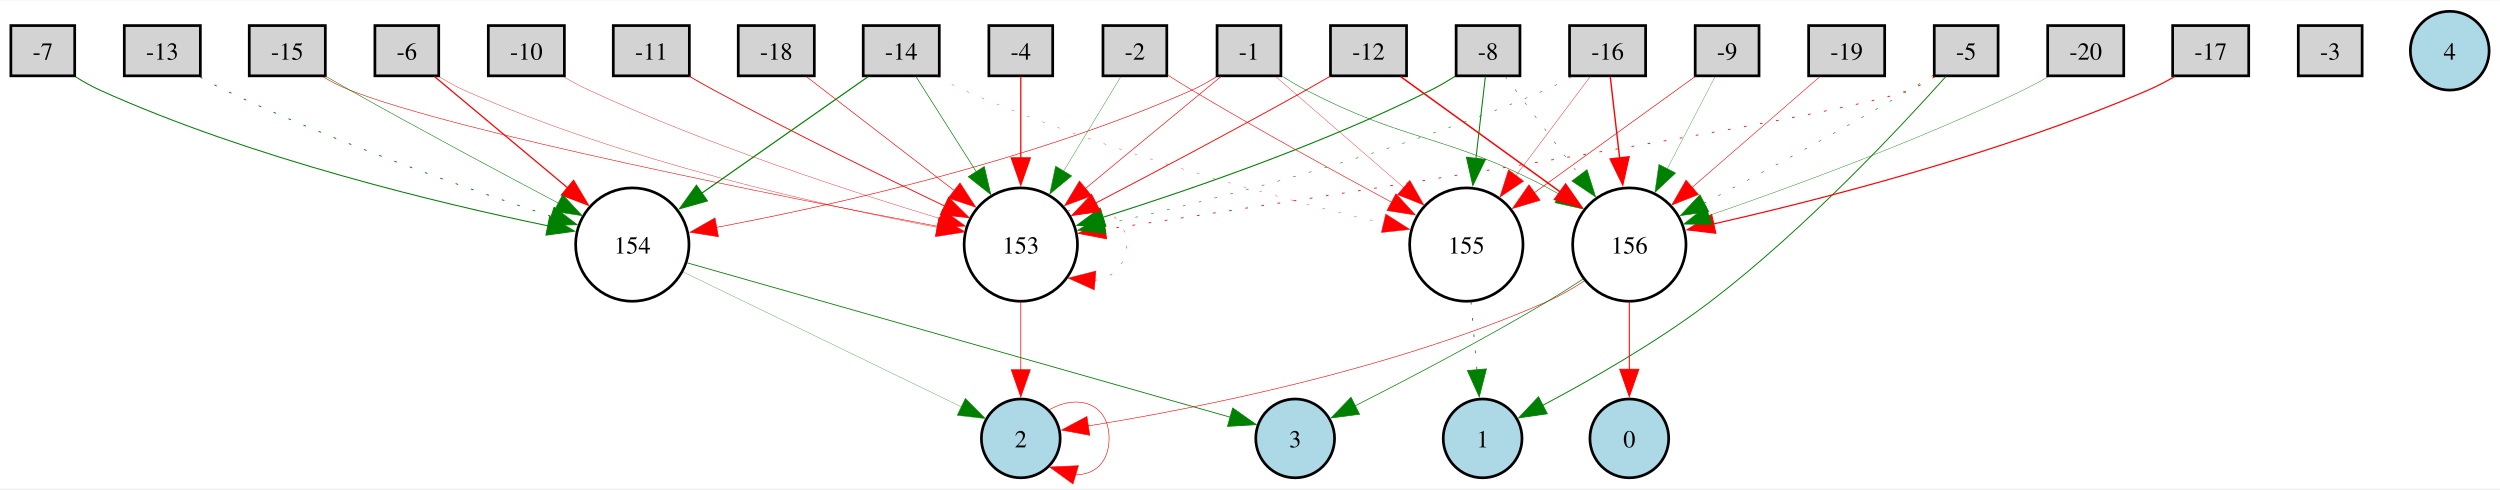
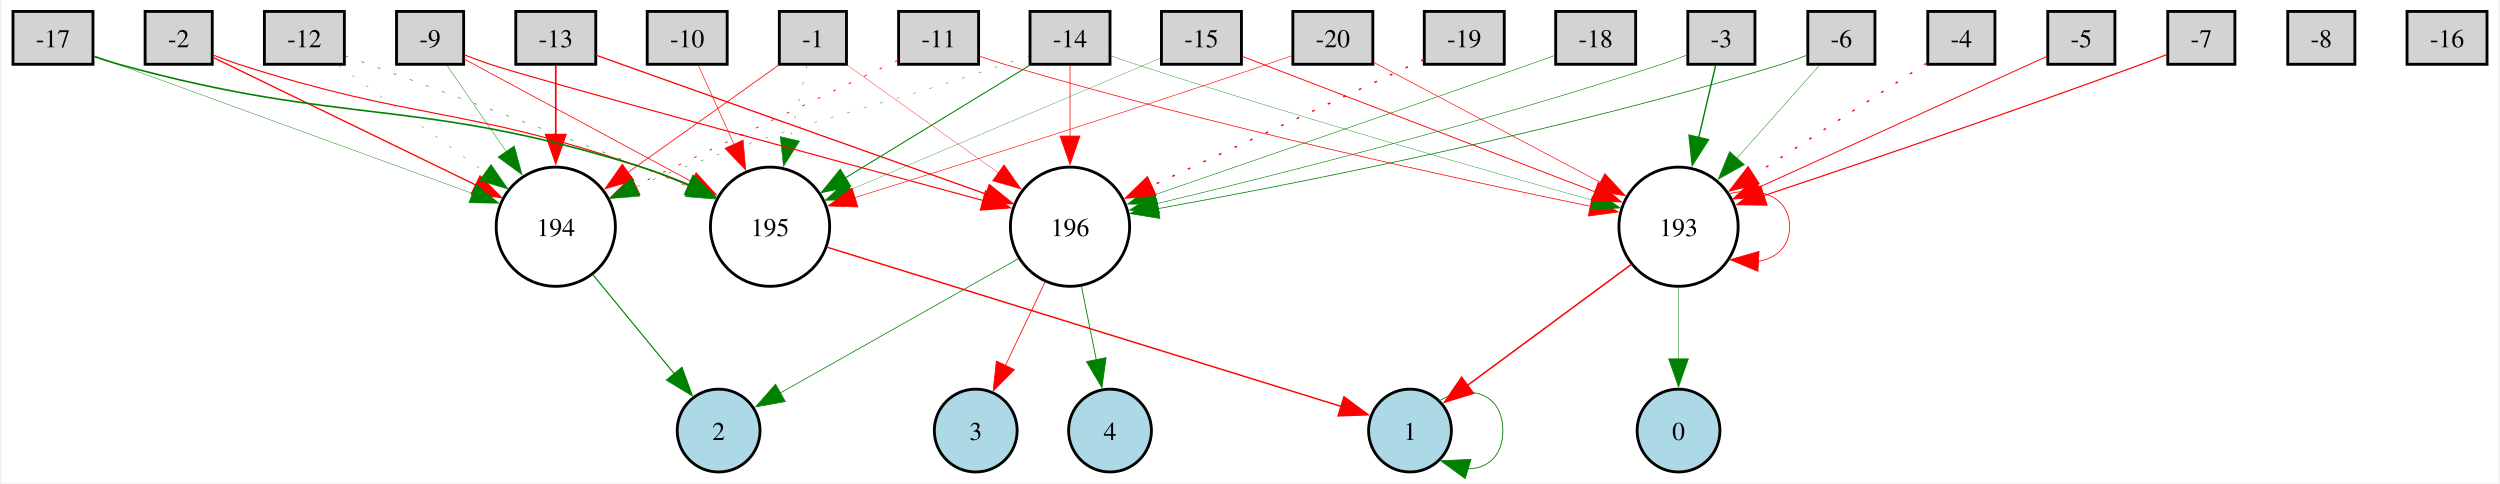
- <svg xmlns="http://www.w3.org/2000/svg" width="920pt" height="180pt" viewBox="0.00 0.00 920.25 179.70">
-   <g id="graph0" class="graph" transform="scale(1 1) rotate(0) translate(4 175.7)">
-     <polygon fill="white" stroke="none" points="-4,4 -4,-175.7 916.25,-175.7 916.25,4 -4,4" />
+ <svg xmlns="http://www.w3.org/2000/svg" width="874pt" height="169pt" viewBox="0.00 0.00 874.00 169.21">
+   <g id="graph0" class="graph" transform="scale(1 1) rotate(0) translate(4 165.21)">
+     <polygon fill="white" stroke="none" points="-4,4 -4,-165.21 870,-165.21 870,4 -4,4" />
    <g id="node1" class="node">
-       <polygon fill="lightgray" stroke="black" points="467.5,-166.46 444,-166.46 444,-147.96 467.5,-147.96 467.5,-166.46" />
-       <text text-anchor="middle" x="455.75" y="-153.91" font-family="Times,serif" font-size="9.00">-1</text>
+       <polygon fill="lightgray" stroke="black" points="291.75,-161.21 268.25,-161.21 268.25,-142.71 291.75,-142.71 291.75,-161.21" />
+       <text text-anchor="middle" x="280" y="-148.66" font-family="Times,serif" font-size="9.00">-1</text>
+     </g>
+     <g id="node27" class="node">
+       <ellipse fill="white" stroke="black" cx="190" cy="-85.85" rx="20.86" ry="20.86" />
+       <text text-anchor="middle" x="190" y="-82.55" font-family="Times,serif" font-size="9.00">194</text>
+     </g>
+     <g id="edge12" class="edge">
+       <path fill="none" stroke="red" stroke-width="0.28" d="M267.86,-142.31C254.46,-132.77 232.51,-117.13 215.32,-104.89" />
+       <polygon fill="red" stroke="red" stroke-width="0.28" points="217.36,-102.04 207.18,-99.09 213.3,-107.74 217.36,-102.04" />
+     </g>
+     <g id="node28" class="node">
+       <ellipse fill="white" stroke="black" cx="265" cy="-85.85" rx="20.86" ry="20.86" />
+       <text text-anchor="middle" x="265" y="-82.55" font-family="Times,serif" font-size="9.00">195</text>
+     </g>
+     <g id="edge4" class="edge">
+       <path fill="none" stroke="green" stroke-width="0.15" stroke-dasharray="1,5" d="M277.98,-142.31C276.41,-135.64 274.16,-125.98 271.96,-116.59" />
+       <polygon fill="green" stroke="green" stroke-width="0.15" points="275.37,-115.83 269.69,-106.89 268.56,-117.42 275.37,-115.83" />
+     </g>
+     <g id="node29" class="node">
+       <ellipse fill="white" stroke="black" cx="370" cy="-85.85" rx="20.86" ry="20.86" />
+       <text text-anchor="middle" x="370" y="-82.55" font-family="Times,serif" font-size="9.00">196</text>
+     </g>
+     <g id="edge30" class="edge">
+       <path fill="none" stroke="red" stroke-width="0.13" d="M292.14,-142.31C305.66,-132.68 327.89,-116.84 345.15,-104.55" />
+       <polygon fill="red" stroke="red" stroke-width="0.13" points="346.88,-107.61 353,-98.96 342.82,-101.91 346.88,-107.61" />
+     </g>
+     <g id="node2" class="node">
+       <polygon fill="lightgray" stroke="black" points="69.75,-161.21 46.25,-161.21 46.25,-142.71 69.75,-142.71 69.75,-161.21" />
+       <text text-anchor="middle" x="58" y="-148.66" font-family="Times,serif" font-size="9.00">-2</text>
+     </g>
+     <g id="edge14" class="edge">
+       <path fill="none" stroke="red" stroke-width="0.46" d="M70.18,-145.04C90.96,-134.95 133.77,-114.16 162.19,-100.36" />
+       <polygon fill="red" stroke="red" stroke-width="0.46" points="163.49,-103.62 170.95,-96.1 160.43,-97.32 163.49,-103.62" />
+     </g>
+     <g id="edge20" class="edge">
+       <path fill="none" stroke="red" stroke-width="0.39" d="M69.9,-145.99C72.85,-144.84 76.02,-143.67 79,-142.71 140.55,-122.85 158.87,-127.84 220,-106.71 225.55,-104.79 231.36,-102.47 236.9,-100.1" />
+       <polygon fill="red" stroke="red" stroke-width="0.39" points="238.18,-103.36 245.9,-96.11 235.34,-96.97 238.18,-103.36" />
+     </g>
+     <g id="node3" class="node">
+       <polygon fill="lightgray" stroke="black" points="609.75,-161.21 586.25,-161.21 586.25,-142.71 609.75,-142.71 609.75,-161.21" />
+       <text text-anchor="middle" x="598" y="-148.66" font-family="Times,serif" font-size="9.00">-3</text>
    </g>
    <g id="node26" class="node">
-       <ellipse fill="white" stroke="black" cx="371.75" cy="-85.85" rx="20.86" ry="20.86" />
-       <text text-anchor="middle" x="371.75" y="-82.55" font-family="Times,serif" font-size="9.00">153</text>
+       <ellipse fill="white" stroke="black" cx="583" cy="-85.85" rx="20.86" ry="20.86" />
+       <text text-anchor="middle" x="583" y="-82.55" font-family="Times,serif" font-size="9.00">193</text>
+     </g>
+     <g id="edge35" class="edge">
+       <path fill="none" stroke="green" stroke-width="0.49" d="M595.98,-142.31C594.43,-135.71 592.2,-126.19 590.03,-116.89" />
+       <polygon fill="green" stroke="green" stroke-width="0.49" points="593.49,-116.32 587.8,-107.38 586.67,-117.91 593.49,-116.32" />
+     </g>
+     <g id="edge26" class="edge">
+       <path fill="none" stroke="green" stroke-width="0.21" d="M586.09,-146.02C583.14,-144.87 579.98,-143.69 577,-142.71 515.06,-122.26 440.92,-103.63 400.31,-93.91" />
+       <polygon fill="green" stroke="green" stroke-width="0.21" points="401.34,-90.56 390.8,-91.65 399.72,-97.37 401.34,-90.56" />
+     </g>
+     <g id="node4" class="node">
+       <polygon fill="lightgray" stroke="black" points="693.75,-161.21 670.25,-161.21 670.25,-142.71 693.75,-142.71 693.75,-161.21" />
+       <text text-anchor="middle" x="682" y="-148.66" font-family="Times,serif" font-size="9.00">-4</text>
+     </g>
+     <g id="edge33" class="edge">
+       <path fill="none" stroke="red" stroke-width="0.49" stroke-dasharray="1,5" d="M669.86,-143.1C654.79,-133.34 628.69,-116.44 609.02,-103.7" />
+       <polygon fill="red" stroke="red" stroke-width="0.49" points="611.15,-100.91 600.85,-98.41 607.34,-106.78 611.15,-100.91" />
+     </g>
+     <g id="node5" class="node">
+       <polygon fill="lightgray" stroke="black" points="735.75,-161.21 712.25,-161.21 712.25,-142.71 735.75,-142.71 735.75,-161.21" />
+       <text text-anchor="middle" x="724" y="-148.66" font-family="Times,serif" font-size="9.00">-5</text>
+     </g>
+     <g id="edge23" class="edge">
+       <path fill="none" stroke="red" stroke-width="0.34" d="M711.98,-145.49C689.74,-135.39 641.66,-113.52 610.9,-99.54" />
+       <polygon fill="red" stroke="red" stroke-width="0.34" points="612.6,-96.47 602.05,-95.51 609.7,-102.84 612.6,-96.47" />
+     </g>
+     <g id="node6" class="node">
+       <polygon fill="lightgray" stroke="black" points="651.75,-161.21 628.25,-161.21 628.25,-142.71 651.75,-142.71 651.75,-161.21" />
+       <text text-anchor="middle" x="640" y="-148.66" font-family="Times,serif" font-size="9.00">-6</text>
+     </g>
+     <g id="edge41" class="edge">
+       <path fill="none" stroke="green" stroke-width="0.16" d="M632.31,-142.31C624.91,-133.98 613.37,-121.01 603.33,-109.71" />
+       <polygon fill="green" stroke="green" stroke-width="0.16" points="606.09,-107.56 596.83,-102.41 600.86,-112.21 606.09,-107.56" />
+     </g>
+     <g id="edge29" class="edge">
+       <path fill="none" stroke="green" stroke-width="0.27" d="M628.12,-145.93C625.17,-144.78 622,-143.63 619,-142.71 541.78,-119.04 448.27,-100.75 400.83,-92.19" />
+       <polygon fill="green" stroke="green" stroke-width="0.27" points="401.47,-88.75 391.01,-90.44 400.24,-95.64 401.47,-88.75" />
+     </g>
+     <g id="node7" class="node">
+       <polygon fill="lightgray" stroke="black" points="777.75,-161.21 754.25,-161.21 754.25,-142.71 777.75,-142.71 777.75,-161.21" />
+       <text text-anchor="middle" x="766" y="-148.66" font-family="Times,serif" font-size="9.00">-7</text>
+     </g>
+     <g id="edge5" class="edge">
+       <path fill="none" stroke="red" stroke-width="0.41" d="M754.04,-146.16C751.09,-145.01 747.94,-143.79 745,-142.71 699.03,-125.76 645.17,-107.51 612.59,-96.64" />
+       <polygon fill="red" stroke="red" stroke-width="0.41" points="613.97,-93.41 603.38,-93.57 611.76,-100.05 613.97,-93.41" />
+     </g>
+     <g id="node8" class="node">
+       <polygon fill="lightgray" stroke="black" points="819.75,-161.21 796.25,-161.21 796.25,-142.71 819.75,-142.71 819.75,-161.21" />
+       <text text-anchor="middle" x="808" y="-148.66" font-family="Times,serif" font-size="9.00">-8</text>
+     </g>
+     <g id="node9" class="node">
+       <polygon fill="lightgray" stroke="black" points="157.75,-161.21 134.25,-161.21 134.25,-142.71 157.75,-142.71 157.75,-161.21" />
+       <text text-anchor="middle" x="146" y="-148.66" font-family="Times,serif" font-size="9.00">-9</text>
+     </g>
+     <g id="edge39" class="edge">
+       <path fill="none" stroke="green" stroke-width="0.16" d="M151.93,-142.31C157.26,-134.55 165.36,-122.75 172.72,-112.03" />
+       <polygon fill="green" stroke="green" stroke-width="0.16" points="175.48,-114.19 178.26,-103.96 169.71,-110.23 175.48,-114.19" />
+     </g>
+     <g id="edge13" class="edge">
+       <path fill="none" stroke="red" stroke-width="0.27" d="M157.85,-144.58C176.3,-134.64 212.4,-115.19 237.58,-101.63" />
+       <polygon fill="red" stroke="red" stroke-width="0.27" points="239.12,-104.77 246.27,-96.94 235.8,-98.6 239.12,-104.77" />
+     </g>
+     <g id="edge22" class="edge">
+       <path fill="none" stroke="red" stroke-width="0.4" d="M157.91,-146.03C160.86,-144.88 164.03,-143.7 167,-142.71 183.47,-137.23 287.22,-109.14 339.69,-95" />
+       <polygon fill="red" stroke="red" stroke-width="0.4" points="340.43,-98.43 349.17,-92.45 338.61,-91.67 340.43,-98.43" />
+     </g>
+     <g id="node10" class="node">
+       <polygon fill="lightgray" stroke="black" points="250,-161.21 222,-161.21 222,-142.71 250,-142.71 250,-161.21" />
+       <text text-anchor="middle" x="236" y="-148.66" font-family="Times,serif" font-size="9.00">-10</text>
    </g>
    <g id="edge43" class="edge">
-       <path fill="none" stroke="red" stroke-width="0.24" d="M445.45,-147.7C433.03,-137.44 411.75,-119.88 395.25,-106.25" />
-       <polygon fill="red" stroke="red" stroke-width="0.24" points="397.81,-103.83 387.87,-100.16 393.35,-109.23 397.81,-103.83" />
-     </g>
-     <g id="node27" class="node">
-       <ellipse fill="white" stroke="black" cx="228.75" cy="-85.85" rx="20.86" ry="20.86" />
-       <text text-anchor="middle" x="228.75" y="-82.55" font-family="Times,serif" font-size="9.00">154</text>
+       <path fill="none" stroke="red" stroke-width="0.22" d="M239.91,-142.31C243.14,-135.17 247.92,-124.6 252.44,-114.61" />
+       <polygon fill="red" stroke="red" stroke-width="0.22" points="255.57,-116.18 256.51,-105.63 249.19,-113.3 255.57,-116.18" />
+     </g>
+     <g id="node11" class="node">
+       <polygon fill="lightgray" stroke="black" points="338,-161.21 310,-161.21 310,-142.71 338,-142.71 338,-161.21" />
+       <text text-anchor="middle" x="324" y="-148.66" font-family="Times,serif" font-size="9.00">-11</text>
+     </g>
+     <g id="edge2" class="edge">
+       <path fill="none" stroke="red" stroke-width="0.26" d="M338.03,-145.65C340.97,-144.61 344.07,-143.58 347,-142.71 419.68,-121.15 506.88,-102.28 552.21,-92.99" />
+       <polygon fill="red" stroke="red" stroke-width="0.26" points="552.79,-96.44 561.9,-91.02 551.4,-89.58 552.79,-96.44" />
+     </g>
+     <g id="edge31" class="edge">
+       <path fill="none" stroke="red" stroke-width="0.31" stroke-dasharray="1,5" d="M309.66,-144.1C287.8,-133.64 245.72,-113.51 217.75,-100.13" />
+       <polygon fill="red" stroke="red" stroke-width="0.31" points="219.46,-97.06 208.93,-95.91 216.44,-103.38 219.46,-97.06" />
+     </g>
+     <g id="node12" class="node">
+       <polygon fill="lightgray" stroke="black" points="116,-161.21 88,-161.21 88,-142.71 116,-142.71 116,-161.21" />
+       <text text-anchor="middle" x="102" y="-148.66" font-family="Times,serif" font-size="9.00">-12</text>
+     </g>
+     <g id="edge32" class="edge">
+       <path fill="none" stroke="green" stroke-width="0.14" stroke-dasharray="1,5" d="M113.87,-142.31C127.09,-132.68 148.83,-116.84 165.7,-104.55" />
+       <polygon fill="green" stroke="green" stroke-width="0.14" points="167.34,-107.69 173.36,-98.97 163.22,-102.03 167.34,-107.69" />
+     </g>
+     <g id="edge11" class="edge">
+       <path fill="none" stroke="green" stroke-width="0.22" stroke-dasharray="1,5" d="M116.37,-145.69C143.31,-135.79 200.45,-114.68 220,-106.71 225.57,-104.44 231.49,-101.91 237.13,-99.44" />
+       <polygon fill="green" stroke="green" stroke-width="0.22" points="238.23,-102.78 245.96,-95.54 235.4,-96.38 238.23,-102.78" />
+     </g>
+     <g id="node13" class="node">
+       <polygon fill="lightgray" stroke="black" points="204,-161.21 176,-161.21 176,-142.71 204,-142.71 204,-161.21" />
+       <text text-anchor="middle" x="190" y="-148.66" font-family="Times,serif" font-size="9.00">-13</text>
+     </g>
+     <g id="edge36" class="edge">
+       <path fill="none" stroke="red" stroke-width="0.59" d="M190,-142.31C190,-135.95 190,-126.87 190,-117.9" />
+       <polygon fill="red" stroke="red" stroke-width="0.59" points="193.5,-118.09 190,-108.09 186.5,-118.09 193.5,-118.09" />
+     </g>
+     <g id="edge9" class="edge">
+       <path fill="none" stroke="red" stroke-width="0.45" d="M204.11,-145.89C207.05,-144.84 210.12,-143.74 213,-142.71 257.55,-126.8 309.24,-108.42 340.78,-97.22" />
+       <polygon fill="red" stroke="red" stroke-width="0.45" points="341.76,-100.59 350.01,-93.94 339.42,-93.99 341.76,-100.59" />
+     </g>
+     <g id="node14" class="node">
+       <polygon fill="lightgray" stroke="black" points="384,-161.21 356,-161.21 356,-142.71 384,-142.71 384,-161.21" />
+       <text text-anchor="middle" x="370" y="-148.66" font-family="Times,serif" font-size="9.00">-14</text>
+     </g>
+     <g id="edge25" class="edge">
+       <path fill="none" stroke="green" stroke-width="0.14" d="M384.06,-145.77C387.01,-144.72 390.1,-143.66 393,-142.71 449.17,-124.4 515.55,-105.5 553.11,-95.05" />
+       <polygon fill="green" stroke="green" stroke-width="0.14" points="554.01,-98.44 562.71,-92.4 552.14,-91.69 554.01,-98.44" />
+     </g>
+     <g id="edge27" class="edge">
+       <path fill="none" stroke="green" stroke-width="0.16" stroke-dasharray="1,5" d="M355.92,-145.82C352.98,-144.78 349.89,-143.69 347,-142.71 297.5,-125.88 283.87,-125.29 235,-106.71 229.38,-104.57 223.44,-102.11 217.78,-99.66" />
+       <polygon fill="green" stroke="green" stroke-width="0.16" points="219.43,-96.56 208.87,-95.7 216.59,-102.95 219.43,-96.56" />
+     </g>
+     <g id="edge6" class="edge">
+       <path fill="none" stroke="green" stroke-width="0.36" d="M355.84,-142.31C339.33,-132.24 311.71,-115.37 291.25,-102.88" />
+       <polygon fill="green" stroke="green" stroke-width="0.36" points="293.25,-100 282.89,-97.78 289.6,-105.97 293.25,-100" />
+     </g>
+     <g id="edge18" class="edge">
+       <path fill="none" stroke="red" stroke-width="0.26" d="M370,-142.31C370,-135.81 370,-126.47 370,-117.31" />
+       <polygon fill="red" stroke="red" stroke-width="0.26" points="373.5,-117.59 370,-107.59 366.5,-117.59 373.5,-117.59" />
+     </g>
+     <g id="node15" class="node">
+       <polygon fill="lightgray" stroke="black" points="430,-161.21 402,-161.21 402,-142.71 430,-142.71 430,-161.21" />
+       <text text-anchor="middle" x="416" y="-148.66" font-family="Times,serif" font-size="9.00">-15</text>
+     </g>
+     <g id="edge15" class="edge">
+       <path fill="none" stroke="red" stroke-width="0.32" d="M430.24,-145.49C457.56,-135 517.85,-111.86 553.98,-97.99" />
+       <polygon fill="red" stroke="red" stroke-width="0.32" points="554.95,-101.37 563.03,-94.52 552.44,-94.83 554.95,-101.37" />
+     </g>
+     <g id="edge3" class="edge">
+       <path fill="none" stroke="green" stroke-width="0.12" d="M401.52,-144.81C376.64,-134.25 325.33,-112.47 293.19,-98.82" />
+       <polygon fill="green" stroke="green" stroke-width="0.12" points="294.62,-95.62 284.04,-94.94 291.88,-102.07 294.62,-95.62" />
+     </g>
+     <g id="node16" class="node">
+       <polygon fill="lightgray" stroke="black" points="866,-161.21 838,-161.21 838,-142.71 866,-142.71 866,-161.21" />
+       <text text-anchor="middle" x="852" y="-148.66" font-family="Times,serif" font-size="9.00">-16</text>
+     </g>
+     <g id="node17" class="node">
+       <polygon fill="lightgray" stroke="black" points="28,-161.21 0,-161.21 0,-142.71 28,-142.71 28,-161.21" />
+       <text text-anchor="middle" x="14" y="-148.66" font-family="Times,serif" font-size="9.00">-17</text>
+     </g>
+     <g id="edge37" class="edge">
+       <path fill="none" stroke="green" stroke-width="0.15" d="M28.4,-145.71C57.27,-135.2 122.69,-111.37 160.85,-97.47" />
+       <polygon fill="green" stroke="green" stroke-width="0.15" points="161.97,-100.78 170.17,-94.07 159.58,-94.21 161.97,-100.78" />
+     </g>
+     <g id="edge1" class="edge">
+       <path fill="none" stroke="green" stroke-width="0.56" d="M28.49,-145.39C31.29,-144.42 34.22,-143.48 37,-142.71 116.9,-120.66 140.93,-131.6 220,-106.71 225.6,-104.95 231.44,-102.7 236.98,-100.35" />
+       <polygon fill="green" stroke="green" stroke-width="0.56" points="238.03,-103.72 245.75,-96.46 235.19,-97.32 238.03,-103.72" />
+     </g>
+     <g id="node18" class="node">
+       <polygon fill="lightgray" stroke="black" points="568,-161.21 540,-161.21 540,-142.71 568,-142.71 568,-161.21" />
+       <text text-anchor="middle" x="554" y="-148.66" font-family="Times,serif" font-size="9.00">-18</text>
+     </g>
+     <g id="edge17" class="edge">
+       <path fill="none" stroke="green" stroke-width="0.2" d="M539.9,-145.88C536.96,-144.82 533.88,-143.73 531,-142.71 485.18,-126.54 431.89,-108.13 399.57,-97.01" />
+       <polygon fill="green" stroke="green" stroke-width="0.2" points="400.73,-93.71 390.14,-93.76 398.45,-100.32 400.73,-93.71" />
+     </g>
+     <g id="node19" class="node">
+       <polygon fill="lightgray" stroke="black" points="522,-161.21 494,-161.21 494,-142.71 522,-142.71 522,-161.21" />
+       <text text-anchor="middle" x="508" y="-148.66" font-family="Times,serif" font-size="9.00">-19</text>
+     </g>
+     <g id="edge34" class="edge">
+       <path fill="none" stroke="red" stroke-width="0.51" stroke-dasharray="1,5" d="M493.75,-144.34C471.33,-133.92 427.38,-113.51 398.35,-100.02" />
+       <polygon fill="red" stroke="red" stroke-width="0.51" points="400.01,-96.93 389.46,-95.89 397.06,-103.28 400.01,-96.93" />
+     </g>
+     <g id="node20" class="node">
+       <polygon fill="lightgray" stroke="black" points="476,-161.21 448,-161.21 448,-142.71 476,-142.71 476,-161.21" />
+       <text text-anchor="middle" x="462" y="-148.66" font-family="Times,serif" font-size="9.00">-20</text>
+     </g>
+     <g id="edge16" class="edge">
+       <path fill="none" stroke="red" stroke-width="0.23" d="M476.36,-143.35C495.89,-133 531.24,-114.27 555.87,-101.23" />
+       <polygon fill="red" stroke="red" stroke-width="0.23" points="557.21,-104.48 564.41,-96.7 553.93,-98.29 557.21,-104.48" />
+     </g>
+     <g id="edge19" class="edge">
+       <path fill="none" stroke="red" stroke-width="0.21" d="M447.92,-145.82C444.98,-144.78 441.89,-143.69 439,-142.71 388.42,-125.53 329.1,-106.78 294.42,-95.96" />
+       <polygon fill="red" stroke="red" stroke-width="0.21" points="295.8,-92.73 285.21,-93.1 293.72,-99.41 295.8,-92.73" />
+     </g>
+     <g id="node21" class="node">
+       <ellipse fill="lightblue" stroke="black" cx="583" cy="-14.5" rx="14.5" ry="14.5" />
+       <text text-anchor="middle" x="583" y="-11.2" font-family="Times,serif" font-size="9.00">0</text>
+     </g>
+     <g id="node22" class="node">
+       <ellipse fill="lightblue" stroke="black" cx="489" cy="-14.5" rx="14.5" ry="14.5" />
+       <text text-anchor="middle" x="489" y="-11.2" font-family="Times,serif" font-size="9.00">1</text>
    </g>
    <g id="edge28" class="edge">
-       <path fill="none" stroke="red" stroke-width="0.23" d="M443.67,-147.56C440.83,-145.78 437.76,-144.05 434.75,-142.71 375.4,-116.35 300.77,-99.9 259.6,-92.15" />
-       <polygon fill="red" stroke="red" stroke-width="0.23" points="260.45,-88.75 249.98,-90.39 259.18,-95.63 260.45,-88.75" />
-     </g>
-     <g id="node28" class="node">
-       <ellipse fill="white" stroke="black" cx="535.75" cy="-85.85" rx="20.86" ry="20.86" />
-       <text text-anchor="middle" x="535.75" y="-82.55" font-family="Times,serif" font-size="9.00">155</text>
-     </g>
-     <g id="edge6" class="edge">
-       <path fill="none" stroke="red" stroke-width="0.13" d="M465.56,-147.7C477.32,-137.51 497.41,-120.09 513.09,-106.5" />
-       <polygon fill="red" stroke="red" stroke-width="0.13" points="514.96,-109.51 520.22,-100.32 510.37,-104.22 514.96,-109.51" />
-     </g>
-     <g id="node29" class="node">
-       <ellipse fill="white" stroke="black" cx="595.75" cy="-85.85" rx="20.86" ry="20.86" />
-       <text text-anchor="middle" x="595.75" y="-82.55" font-family="Times,serif" font-size="9.00">156</text>
-     </g>
-     <g id="edge2" class="edge">
-       <path fill="none" stroke="green" stroke-width="0.2" d="M467.96,-147.82C470.79,-146.03 473.83,-144.23 476.75,-142.71 514.64,-123.09 527.99,-126.59 565.75,-106.71 567.27,-105.91 568.81,-105.05 570.35,-104.16" />
-       <polygon fill="green" stroke="green" stroke-width="0.2" points="572.07,-107.21 578.72,-98.96 568.38,-101.26 572.07,-107.21" />
-     </g>
-     <g id="node2" class="node">
-       <polygon fill="lightgray" stroke="black" points="425.5,-166.46 402,-166.46 402,-147.96 425.5,-147.96 425.5,-166.46" />
-       <text text-anchor="middle" x="413.75" y="-153.91" font-family="Times,serif" font-size="9.00">-2</text>
-     </g>
-     <g id="edge36" class="edge">
-       <path fill="none" stroke="green" stroke-width="0.14" d="M408.6,-147.7C403.35,-139.03 394.93,-125.13 387.47,-112.81" />
-       <polygon fill="green" stroke="green" stroke-width="0.14" points="390.54,-111.12 382.37,-104.38 384.55,-114.75 390.54,-111.12" />
-     </g>
-     <g id="edge35" class="edge">
-       <path fill="none" stroke="red" stroke-width="0.22" d="M425.66,-148.36C428.61,-146.47 431.77,-144.49 434.75,-142.71 459.26,-128.08 487.76,-112.44 508.23,-101.44" />
-       <polygon fill="red" stroke="red" stroke-width="0.22" points="509.84,-104.54 517.01,-96.74 506.54,-98.37 509.84,-104.54" />
-     </g>
-     <g id="node3" class="node">
-       <polygon fill="lightgray" stroke="black" points="865.5,-166.46 842,-166.46 842,-147.96 865.5,-147.96 865.5,-166.46" />
-       <text text-anchor="middle" x="853.75" y="-153.91" font-family="Times,serif" font-size="9.00">-3</text>
-     </g>
-     <g id="node4" class="node">
-       <polygon fill="lightgray" stroke="black" points="383.5,-166.46 360,-166.46 360,-147.96 383.5,-147.96 383.5,-166.46" />
-       <text text-anchor="middle" x="371.75" y="-153.91" font-family="Times,serif" font-size="9.00">-4</text>
-     </g>
-     <g id="edge26" class="edge">
-       <path fill="none" stroke="red" stroke-width="0.46" d="M371.75,-147.7C371.75,-140.16 371.75,-128.67 371.75,-117.7" />
-       <polygon fill="red" stroke="red" stroke-width="0.46" points="375.25,-117.76 371.75,-107.76 368.25,-117.76 375.25,-117.76" />
-     </g>
-     <g id="node5" class="node">
-       <polygon fill="lightgray" stroke="black" points="731.5,-166.46 708,-166.46 708,-147.96 731.5,-147.96 731.5,-166.46" />
-       <text text-anchor="middle" x="719.75" y="-153.91" font-family="Times,serif" font-size="9.00">-5</text>
-     </g>
-     <g id="node22" class="node">
-       <ellipse fill="lightblue" stroke="black" cx="541.75" cy="-14.5" rx="14.5" ry="14.5" />
-       <text text-anchor="middle" x="541.75" y="-11.2" font-family="Times,serif" font-size="9.00">1</text>
-     </g>
-     <g id="edge44" class="edge">
-       <path fill="none" stroke="green" stroke-width="0.35" d="M712.29,-147.72C697.1,-130.73 661.01,-91.88 625.75,-64.99 605.87,-49.84 580.98,-35.7 563.47,-26.45" />
-       <polygon fill="green" stroke="green" stroke-width="0.35" points="565.54,-23.58 555.06,-22.08 562.32,-29.79 565.54,-23.58" />
-     </g>
-     <g id="edge13" class="edge">
-       <path fill="none" stroke="red" stroke-width="0.31" stroke-dasharray="1,5" d="M708.2,-147.62C705.25,-145.75 701.98,-143.97 698.75,-142.71 671.25,-132.04 478.35,-102.67 402.39,-91.37" />
-       <polygon fill="red" stroke="red" stroke-width="0.31" points="403.34,-87.97 392.93,-89.97 402.31,-94.9 403.34,-87.97" />
+       <path fill="none" stroke="green" stroke-width="0.3" d="M499.32,-24.94C509.81,-31.08 521.5,-27.6 521.5,-14.5 521.5,-5.49 515.97,-1.03 509.11,-1.12" />
+       <polygon fill="green" stroke="green" stroke-width="0.3" points="508.33,2.3 499.75,-3.92 510.34,-4.4 508.33,2.3" />
+     </g>
+     <g id="node23" class="node">
+       <ellipse fill="lightblue" stroke="black" cx="247" cy="-14.5" rx="14.5" ry="14.5" />
+       <text text-anchor="middle" x="247" y="-11.2" font-family="Times,serif" font-size="9.00">2</text>
+     </g>
+     <g id="node24" class="node">
+       <ellipse fill="lightblue" stroke="black" cx="337" cy="-14.5" rx="14.5" ry="14.5" />
+       <text text-anchor="middle" x="337" y="-11.2" font-family="Times,serif" font-size="9.00">3</text>
+     </g>
+     <g id="node25" class="node">
+       <ellipse fill="lightblue" stroke="black" cx="384" cy="-14.5" rx="14.5" ry="14.5" />
+       <text text-anchor="middle" x="384" y="-11.2" font-family="Times,serif" font-size="9.00">4</text>
+     </g>
+     <g id="edge42" class="edge">
+       <path fill="none" stroke="green" stroke-width="0.17" d="M583,-64.79C583,-56.89 583,-47.75 583,-39.5" />
+       <polygon fill="green" stroke="green" stroke-width="0.17" points="586.5,-39.62 583,-29.62 579.5,-39.62 586.5,-39.62" />
+     </g>
+     <g id="edge10" class="edge">
+       <path fill="none" stroke="red" stroke-width="0.53" d="M566.63,-72.77C550.5,-60.87 525.86,-42.69 508.68,-30.01" />
+       <polygon fill="red" stroke="red" stroke-width="0.53" points="511.23,-27.55 501.1,-24.43 507.07,-33.18 511.23,-27.55" />
+     </g>
+     <g id="edge21" class="edge">
+       <path fill="none" stroke="red" stroke-width="0.28" d="M600.58,-97.37C611.49,-100.15 621.86,-96.31 621.86,-85.85 621.86,-78.82 617.18,-74.78 610.8,-73.73" />
+       <polygon fill="red" stroke="red" stroke-width="0.28" points="610.78,-70.23 601.01,-74.31 611.19,-77.22 610.78,-70.23" />
    </g>
    <g id="edge38" class="edge">
-       <path fill="none" stroke="green" stroke-width="0.22" stroke-dasharray="1,5" d="M707.85,-148.34C704.9,-146.46 701.73,-144.48 698.75,-142.71 673.54,-127.8 644.12,-112 623.19,-101.02" />
-       <polygon fill="green" stroke="green" stroke-width="0.22" points="624.99,-98.01 614.5,-96.49 621.75,-104.22 624.99,-98.01" />
-     </g>
-     <g id="node6" class="node">
-       <polygon fill="lightgray" stroke="black" points="157.5,-166.46 134,-166.46 134,-147.96 157.5,-147.96 157.5,-166.46" />
-       <text text-anchor="middle" x="145.75" y="-153.91" font-family="Times,serif" font-size="9.00">-6</text>
-     </g>
-     <g id="edge15" class="edge">
-       <path fill="none" stroke="red" stroke-width="0.14" d="M157.83,-147.56C160.67,-145.78 163.74,-144.05 166.75,-142.71 225.81,-116.43 300.08,-99.96 341.05,-92.18" />
-       <polygon fill="red" stroke="red" stroke-width="0.14" points="341.56,-95.64 350.76,-90.38 340.29,-88.76 341.56,-95.64" />
-     </g>
-     <g id="edge32" class="edge">
-       <path fill="none" stroke="red" stroke-width="0.46" d="M155.93,-147.7C168.09,-137.54 188.84,-120.2 205.09,-106.62" />
-       <polygon fill="red" stroke="red" stroke-width="0.46" points="207.14,-109.47 212.57,-100.37 202.65,-104.1 207.14,-109.47" />
-     </g>
-     <g id="node7" class="node">
-       <polygon fill="lightgray" stroke="black" points="23.5,-166.46 0,-166.46 0,-147.96 23.5,-147.96 23.5,-166.46" />
-       <text text-anchor="middle" x="11.75" y="-153.91" font-family="Times,serif" font-size="9.00">-7</text>
-     </g>
-     <g id="edge31" class="edge">
-       <path fill="none" stroke="green" stroke-width="0.38" d="M23.84,-147.58C26.68,-145.81 29.75,-144.07 32.75,-142.71 88.45,-117.54 158.23,-100.9 197.73,-92.74" />
-       <polygon fill="green" stroke="green" stroke-width="0.38" points="198.35,-96.19 207.46,-90.78 196.96,-89.33 198.35,-96.19" />
-     </g>
-     <g id="node8" class="node">
-       <polygon fill="lightgray" stroke="black" points="555.5,-166.46 532,-166.46 532,-147.96 555.5,-147.96 555.5,-166.46" />
-       <text text-anchor="middle" x="543.75" y="-153.91" font-family="Times,serif" font-size="9.00">-8</text>
+       <path fill="none" stroke="green" stroke-width="0.4" d="M202.93,-69.11C211.44,-58.77 222.6,-45.18 231.57,-34.27" />
+       <polygon fill="green" stroke="green" stroke-width="0.4" points="234.16,-36.63 237.81,-26.68 228.75,-32.19 234.16,-36.63" />
+     </g>
+     <g id="edge7" class="edge">
+       <path fill="none" stroke="red" stroke-width="0.5" d="M284.88,-78.7C326.04,-65.95 420.46,-36.72 464.96,-22.94" />
+       <polygon fill="red" stroke="red" stroke-width="0.5" points="465.89,-26.31 474.41,-20.01 463.82,-19.63 465.89,-26.31" />
+     </g>
+     <g id="edge40" class="edge">
+       <path fill="none" stroke="green" stroke-width="0.26" d="M351.85,-74.62C329.65,-62.1 292.11,-40.93 268.49,-27.61" />
+       <polygon fill="green" stroke="green" stroke-width="0.26" points="270.36,-24.65 259.93,-22.79 266.93,-30.75 270.36,-24.65" />
    </g>
    <g id="edge24" class="edge">
-       <path fill="none" stroke="green" stroke-width="0.4" d="M531.57,-147.75C528.75,-145.97 525.7,-144.18 522.75,-142.71 482.3,-122.53 432.7,-105.56 401.65,-95.79" />
-       <polygon fill="green" stroke="green" stroke-width="0.4" points="403.04,-92.56 392.45,-92.94 400.97,-99.24 403.04,-92.56" />
-     </g>
-     <g id="edge33" class="edge">
-       <path fill="none" stroke="green" stroke-width="0.38" d="M542.77,-147.7C541.89,-140.08 540.55,-128.43 539.27,-117.35" />
-       <polygon fill="green" stroke="green" stroke-width="0.38" points="542.77,-117.17 538.15,-107.64 535.82,-117.97 542.77,-117.17" />
-     </g>
-     <g id="edge11" class="edge">
-       <path fill="none" stroke="green" stroke-width="0.2" stroke-dasharray="1,5" d="M550.13,-147.7C556.93,-138.62 568.03,-123.82 577.58,-111.09" />
-       <polygon fill="green" stroke="green" stroke-width="0.2" points="580.19,-113.44 583.38,-103.34 574.59,-109.24 580.19,-113.44" />
-     </g>
-     <g id="node9" class="node">
-       <polygon fill="lightgray" stroke="black" points="643.5,-166.46 620,-166.46 620,-147.96 643.5,-147.96 643.5,-166.46" />
-       <text text-anchor="middle" x="631.75" y="-153.91" font-family="Times,serif" font-size="9.00">-9</text>
-     </g>
-     <g id="edge42" class="edge">
-       <path fill="none" stroke="red" stroke-width="0.24" d="M619.98,-147.7C605.3,-137.1 579.83,-118.69 560.72,-104.89" />
-       <polygon fill="red" stroke="red" stroke-width="0.24" points="562.91,-102.16 552.76,-99.14 558.81,-107.83 562.91,-102.16" />
-     </g>
-     <g id="edge25" class="edge">
-       <path fill="none" stroke="green" stroke-width="0.12" d="M627.34,-147.7C622.94,-139.23 615.95,-125.77 609.67,-113.66" />
-       <polygon fill="green" stroke="green" stroke-width="0.12" points="612.85,-112.19 605.13,-104.93 606.63,-115.41 612.85,-112.19" />
-     </g>
-     <g id="node10" class="node">
-       <polygon fill="lightgray" stroke="black" points="203.75,-166.46 175.75,-166.46 175.75,-147.96 203.75,-147.96 203.75,-166.46" />
-       <text text-anchor="middle" x="189.75" y="-153.91" font-family="Times,serif" font-size="9.00">-10</text>
-     </g>
-     <g id="edge10" class="edge">
-       <path fill="none" stroke="red" stroke-width="0.14" d="M203.63,-147.49C206.58,-145.79 209.73,-144.11 212.75,-142.71 256.34,-122.5 309.44,-105.23 341.9,-95.45" />
-       <polygon fill="red" stroke="red" stroke-width="0.14" points="342.89,-98.8 351.48,-92.6 340.9,-92.1 342.89,-98.8" />
-     </g>
-     <g id="node11" class="node">
-       <polygon fill="lightgray" stroke="black" points="249.75,-166.46 221.75,-166.46 221.75,-147.96 249.75,-147.96 249.75,-166.46" />
-       <text text-anchor="middle" x="235.75" y="-153.91" font-family="Times,serif" font-size="9.00">-11</text>
-     </g>
-     <g id="edge22" class="edge">
-       <path fill="none" stroke="red" stroke-width="0.33" d="M249.77,-147.77C252.71,-146.05 255.82,-144.29 258.75,-142.71 287.4,-127.25 320.9,-110.9 343.95,-99.91" />
-       <polygon fill="red" stroke="red" stroke-width="0.33" points="345.17,-103.21 352.7,-95.76 342.17,-96.88 345.17,-103.21" />
-     </g>
-     <g id="node12" class="node">
-       <polygon fill="lightgray" stroke="black" points="513.75,-166.46 485.75,-166.46 485.75,-147.96 513.75,-147.96 513.75,-166.46" />
-       <text text-anchor="middle" x="499.75" y="-153.91" font-family="Times,serif" font-size="9.00">-12</text>
-     </g>
-     <g id="edge19" class="edge">
-       <path fill="none" stroke="red" stroke-width="0.34" d="M485.69,-147.83C482.75,-146.12 479.66,-144.34 476.75,-142.71 450.65,-128.12 420.48,-112.16 399.19,-101.05" />
-       <polygon fill="red" stroke="red" stroke-width="0.34" points="401.03,-98.06 390.54,-96.55 397.8,-104.27 401.03,-98.06" />
+       <path fill="none" stroke="red" stroke-width="0.28" d="M361.33,-66.63C357.02,-57.57 351.79,-46.57 347.28,-37.09" />
+       <polygon fill="red" stroke="red" stroke-width="0.28" points="350.55,-35.83 343.09,-28.3 344.23,-38.84 350.55,-35.83" />
    </g>
    <g id="edge8" class="edge">
-       <path fill="none" stroke="red" stroke-width="0.55" d="M511.52,-147.7C526.06,-137.2 551.22,-119.02 570.26,-105.27" />
-       <polygon fill="red" stroke="red" stroke-width="0.55" points="572.3,-108.11 578.36,-99.41 568.21,-102.43 572.3,-108.11" />
-     </g>
-     <g id="node13" class="node">
-       <polygon fill="lightgray" stroke="black" points="69.75,-166.46 41.75,-166.46 41.75,-147.96 69.75,-147.96 69.75,-166.46" />
-       <text text-anchor="middle" x="55.75" y="-153.91" font-family="Times,serif" font-size="9.00">-13</text>
-     </g>
-     <g id="edge7" class="edge">
-       <path fill="none" stroke="green" stroke-width="0.34" stroke-dasharray="1,5" d="M69.65,-147.53C72.6,-145.83 75.74,-144.14 78.75,-142.71 119.34,-123.42 168.51,-106.21 199.22,-96.15" />
-       <polygon fill="green" stroke="green" stroke-width="0.34" points="199.96,-99.59 208.4,-93.18 197.8,-92.93 199.96,-99.59" />
-     </g>
-     <g id="node14" class="node">
-       <polygon fill="lightgray" stroke="black" points="341.75,-166.46 313.75,-166.46 313.75,-147.96 341.75,-147.96 341.75,-166.46" />
-       <text text-anchor="middle" x="327.75" y="-153.91" font-family="Times,serif" font-size="9.00">-14</text>
-     </g>
-     <g id="edge27" class="edge">
-       <path fill="none" stroke="green" stroke-width="0.25" d="M333.15,-147.7C338.69,-138.97 347.58,-124.94 355.44,-112.56" />
-       <polygon fill="green" stroke="green" stroke-width="0.25" points="358.31,-114.57 360.71,-104.25 352.4,-110.82 358.31,-114.57" />
-     </g>
-     <g id="edge3" class="edge">
-       <path fill="none" stroke="green" stroke-width="0.44" d="M315.61,-147.7C300.39,-137.04 273.89,-118.48 254.16,-104.65" />
-       <polygon fill="green" stroke="green" stroke-width="0.44" points="256.38,-101.93 246.18,-99.06 252.36,-107.66 256.38,-101.93" />
-     </g>
-     <g id="edge34" class="edge">
-       <path fill="none" stroke="red" stroke-width="0.13" stroke-dasharray="1,5" d="M341.09,-147.66C344.19,-145.88 347.53,-144.12 350.75,-142.71 403.3,-119.75 468.15,-102.55 505.45,-93.65" />
-       <polygon fill="red" stroke="red" stroke-width="0.13" points="506.08,-97.1 515.01,-91.41 504.48,-90.28 506.08,-97.1" />
-     </g>
-     <g id="node15" class="node">
-       <polygon fill="lightgray" stroke="black" points="115.75,-166.46 87.75,-166.46 87.75,-147.96 115.75,-147.96 115.75,-166.46" />
-       <text text-anchor="middle" x="101.75" y="-153.91" font-family="Times,serif" font-size="9.00">-15</text>
-     </g>
-     <g id="edge37" class="edge">
-       <path fill="none" stroke="red" stroke-width="0.21" d="M115.02,-147.49C118.12,-145.72 121.48,-144 124.75,-142.71 164.2,-127.11 284.54,-103.29 341.39,-92.5" />
-       <polygon fill="red" stroke="red" stroke-width="0.21" points="341.75,-96 350.93,-90.7 340.45,-89.12 341.75,-96" />
-     </g>
-     <g id="edge30" class="edge">
-       <path fill="none" stroke="green" stroke-width="0.2" d="M115.81,-147.84C118.75,-146.12 121.84,-144.34 124.75,-142.71 150.63,-128.18 180.51,-112.21 201.58,-101.08" />
-       <polygon fill="green" stroke="green" stroke-width="0.2" points="203.11,-104.23 210.33,-96.48 199.85,-98.04 203.11,-104.23" />
-     </g>
-     <g id="node16" class="node">
-       <polygon fill="lightgray" stroke="black" points="601.75,-166.46 573.75,-166.46 573.75,-147.96 601.75,-147.96 601.75,-166.46" />
-       <text text-anchor="middle" x="587.75" y="-153.91" font-family="Times,serif" font-size="9.00">-16</text>
-     </g>
-     <g id="edge1" class="edge">
-       <path fill="none" stroke="green" stroke-width="0.21" stroke-dasharray="1,5" d="M574.42,-147.63C571.32,-145.86 567.98,-144.1 564.75,-142.71 509.3,-118.86 440.63,-101.73 401.95,-93.13" />
-       <polygon fill="green" stroke="green" stroke-width="0.21" points="403.15,-89.81 392.64,-91.1 401.66,-96.65 403.15,-89.81" />
-     </g>
-     <g id="edge17" class="edge">
-       <path fill="none" stroke="red" stroke-width="0.15" d="M581.37,-147.7C574.57,-138.62 563.47,-123.82 553.92,-111.09" />
-       <polygon fill="red" stroke="red" stroke-width="0.15" points="556.87,-109.18 548.07,-103.28 551.27,-113.38 556.87,-109.18" />
-     </g>
-     <g id="edge41" class="edge">
-       <path fill="none" stroke="red" stroke-width="0.51" d="M588.73,-147.7C589.6,-140.16 590.93,-128.67 592.19,-117.7" />
-       <polygon fill="red" stroke="red" stroke-width="0.51" points="595.66,-118.17 593.33,-107.83 588.71,-117.37 595.66,-118.17" />
-     </g>
-     <g id="node17" class="node">
-       <polygon fill="lightgray" stroke="black" points="823.75,-166.46 795.75,-166.46 795.75,-147.96 823.75,-147.96 823.75,-166.46" />
-       <text text-anchor="middle" x="809.75" y="-153.91" font-family="Times,serif" font-size="9.00">-17</text>
-     </g>
-     <g id="edge29" class="edge">
-       <path fill="none" stroke="red" stroke-width="0.44" d="M796.42,-147.64C793.32,-145.86 789.98,-144.11 786.75,-142.71 732.24,-119.18 664.85,-102.07 626.43,-93.36" />
-       <polygon fill="red" stroke="red" stroke-width="0.44" points="627.57,-90.03 617.05,-91.28 626.05,-96.86 627.57,-90.03" />
-     </g>
-     <g id="node18" class="node">
-       <polygon fill="lightgray" stroke="black" points="295.75,-166.46 267.75,-166.46 267.75,-147.96 295.75,-147.96 295.75,-166.46" />
-       <text text-anchor="middle" x="281.75" y="-153.91" font-family="Times,serif" font-size="9.00">-18</text>
-     </g>
-     <g id="edge12" class="edge">
-       <path fill="none" stroke="red" stroke-width="0.24" d="M292.79,-147.7C306.38,-137.23 329.86,-119.13 347.7,-105.39" />
-       <polygon fill="red" stroke="red" stroke-width="0.24" points="349.37,-108.52 355.15,-99.64 345.09,-102.97 349.37,-108.52" />
-     </g>
-     <g id="node19" class="node">
-       <polygon fill="lightgray" stroke="black" points="689.75,-166.46 661.75,-166.46 661.75,-147.96 689.75,-147.96 689.75,-166.46" />
-       <text text-anchor="middle" x="675.75" y="-153.91" font-family="Times,serif" font-size="9.00">-19</text>
-     </g>
-     <g id="edge21" class="edge">
-       <path fill="none" stroke="red" stroke-width="0.21" d="M665.94,-147.7C654.29,-137.6 634.46,-120.41 618.84,-106.87" />
-       <polygon fill="red" stroke="red" stroke-width="0.21" points="621.21,-104.29 611.36,-100.39 616.63,-109.58 621.21,-104.29" />
-     </g>
-     <g id="node20" class="node">
-       <polygon fill="lightgray" stroke="black" points="777.75,-166.46 749.75,-166.46 749.75,-147.96 777.75,-147.96 777.75,-166.46" />
-       <text text-anchor="middle" x="763.75" y="-153.91" font-family="Times,serif" font-size="9.00">-20</text>
-     </g>
-     <g id="edge20" class="edge">
-       <path fill="none" stroke="green" stroke-width="0.15" d="M749.84,-147.56C746.89,-145.86 743.75,-144.16 740.75,-142.71 701.67,-123.87 654.47,-106.66 624.77,-96.46" />
-       <polygon fill="green" stroke="green" stroke-width="0.15" points="626.22,-93.26 615.63,-93.36 623.97,-99.89 626.22,-93.26" />
-     </g>
-     <g id="node21" class="node">
-       <ellipse fill="lightblue" stroke="black" cx="595.75" cy="-14.5" rx="14.5" ry="14.5" />
-       <text text-anchor="middle" x="595.75" y="-11.2" font-family="Times,serif" font-size="9.00">0</text>
-     </g>
-     <g id="node23" class="node">
-       <ellipse fill="lightblue" stroke="black" cx="371.75" cy="-14.5" rx="14.5" ry="14.5" />
-       <text text-anchor="middle" x="371.75" y="-11.2" font-family="Times,serif" font-size="9.00">2</text>
-     </g>
-     <g id="edge16" class="edge">
-       <path fill="none" stroke="red" stroke-width="0.22" d="M382.07,-24.94C392.56,-31.08 404.25,-27.6 404.25,-14.5 404.25,-5.49 398.72,-1.03 391.86,-1.12" />
-       <polygon fill="red" stroke="red" stroke-width="0.22" points="390.96,2.26 382.38,-3.96 392.97,-4.44 390.96,2.26" />
-     </g>
-     <g id="node24" class="node">
-       <ellipse fill="lightblue" stroke="black" cx="472.75" cy="-14.5" rx="14.5" ry="14.5" />
-       <text text-anchor="middle" x="472.75" y="-11.2" font-family="Times,serif" font-size="9.00">3</text>
-     </g>
-     <g id="node25" class="node">
-       <ellipse fill="lightblue" stroke="black" cx="897.75" cy="-157.21" rx="14.5" ry="14.5" />
-       <text text-anchor="middle" x="897.75" y="-153.91" font-family="Times,serif" font-size="9.00">4</text>
-     </g>
-     <g id="edge4" class="edge">
-       <path fill="none" stroke="red" stroke-width="0.27" d="M371.75,-64.79C371.75,-56.89 371.75,-47.75 371.75,-39.5" />
-       <polygon fill="red" stroke="red" stroke-width="0.27" points="375.25,-39.77 371.75,-29.77 368.25,-39.77 375.25,-39.77" />
-     </g>
-     <g id="edge40" class="edge">
-       <path fill="none" stroke="red" stroke-width="0.16" stroke-dasharray="1,5" d="M388.93,-98.17C399.98,-101.39 410.61,-97.28 410.61,-85.85 410.61,-77.99 405.58,-73.6 398.85,-72.66" />
-       <polygon fill="red" stroke="red" stroke-width="0.16" points="398.82,-69.15 389.16,-73.51 399.43,-76.12 398.82,-69.15" />
-     </g>
-     <g id="edge9" class="edge">
-       <path fill="none" stroke="green" stroke-width="0.11" d="M247.44,-75.78C273.86,-62.97 321.99,-39.63 349.98,-26.06" />
-       <polygon fill="green" stroke="green" stroke-width="0.11" points="351.35,-29.28 358.82,-21.77 348.3,-22.98 351.35,-29.28" />
-     </g>
-     <g id="edge5" class="edge">
-       <path fill="none" stroke="green" stroke-width="0.31" d="M248.72,-79.18C293.37,-66.48 401.14,-35.85 449.07,-22.23" />
-       <polygon fill="green" stroke="green" stroke-width="0.31" points="449.76,-25.67 458.42,-19.57 447.85,-18.94 449.76,-25.67" />
-     </g>
-     <g id="edge14" class="edge">
-       <path fill="none" stroke="green" stroke-width="0.3" stroke-dasharray="1,5" d="M537.49,-64.79C538.17,-56.89 538.96,-47.75 539.67,-39.5" />
-       <polygon fill="green" stroke="green" stroke-width="0.3" points="543.14,-40.07 540.51,-29.81 536.16,-39.47 543.14,-40.07" />
-     </g>
-     <g id="edge23" class="edge">
-       <path fill="none" stroke="red" stroke-width="0.38" d="M595.75,-64.79C595.75,-56.98 595.75,-47.96 595.75,-39.78" />
-       <polygon fill="red" stroke="red" stroke-width="0.38" points="599.25,-39.93 595.75,-29.93 592.25,-39.93 599.25,-39.93" />
-     </g>
-     <g id="edge39" class="edge">
-       <path fill="none" stroke="red" stroke-width="0.22" d="M579.19,-72.47C574.96,-69.72 570.32,-67.02 565.75,-64.99 507.91,-39.35 434.24,-25.15 396.49,-19.08" />
-       <polygon fill="red" stroke="red" stroke-width="0.22" points="397.16,-15.64 386.75,-17.57 396.09,-22.56 397.16,-15.64" />
-     </g>
-     <g id="edge18" class="edge">
-       <path fill="none" stroke="green" stroke-width="0.26" d="M578.8,-73.22C574.58,-70.45 570.04,-67.55 565.75,-64.99 541.93,-50.81 513.71,-36.07 494.66,-26.4" />
-       <polygon fill="green" stroke="green" stroke-width="0.26" points="496.46,-23.39 485.95,-22.02 493.31,-29.64 496.46,-23.39" />
+       <path fill="none" stroke="green" stroke-width="0.3" d="M373.97,-65.16C375.61,-57.05 377.52,-47.59 379.23,-39.11" />
+       <polygon fill="green" stroke="green" stroke-width="0.3" points="382.62,-40.02 381.17,-29.53 375.76,-38.64 382.62,-40.02" />
    </g>
  </g>
</svg>
